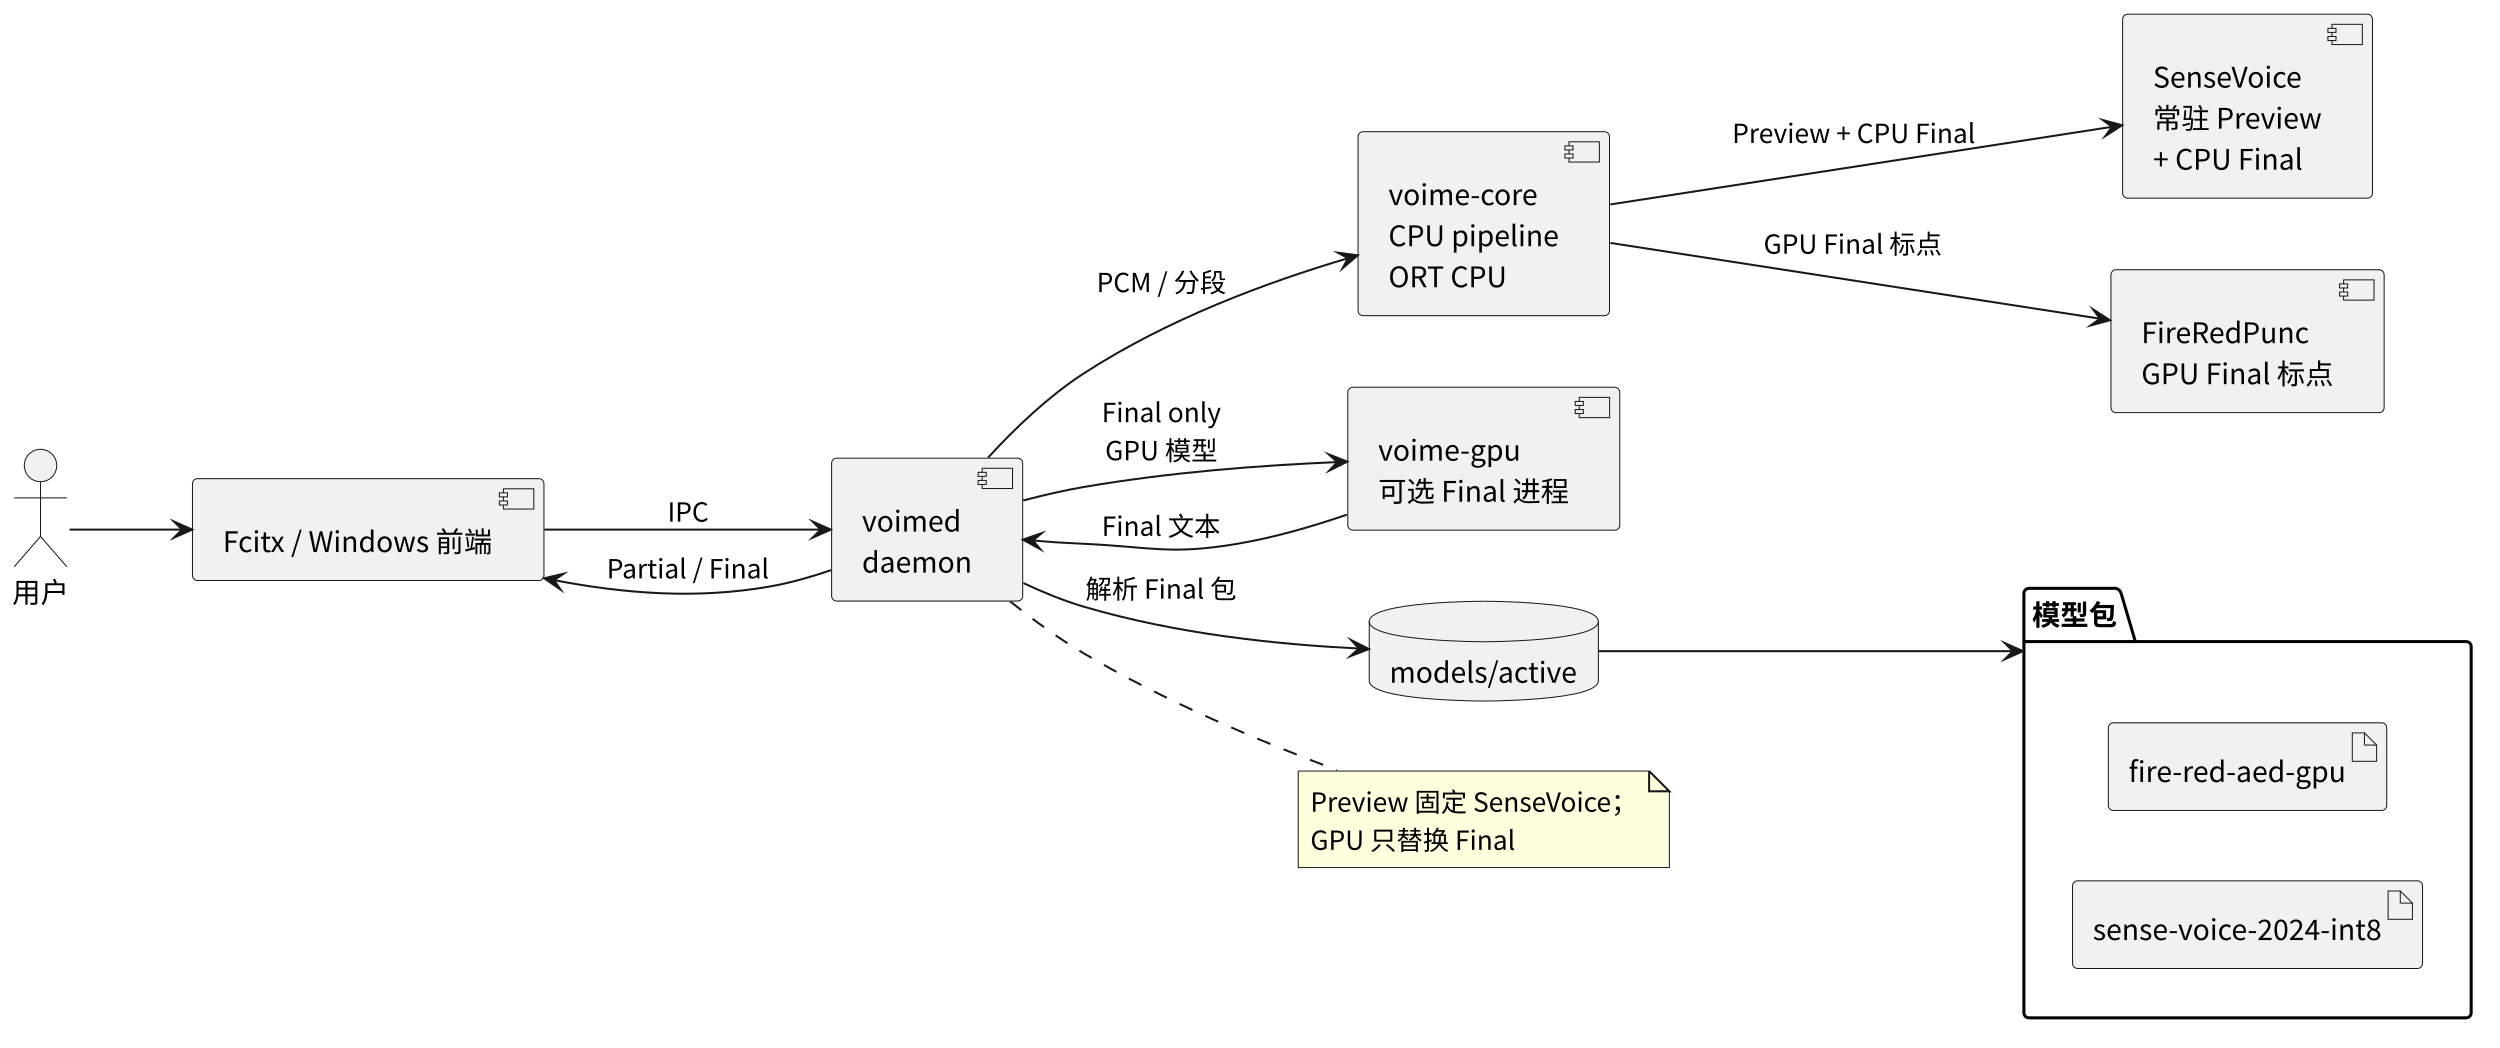
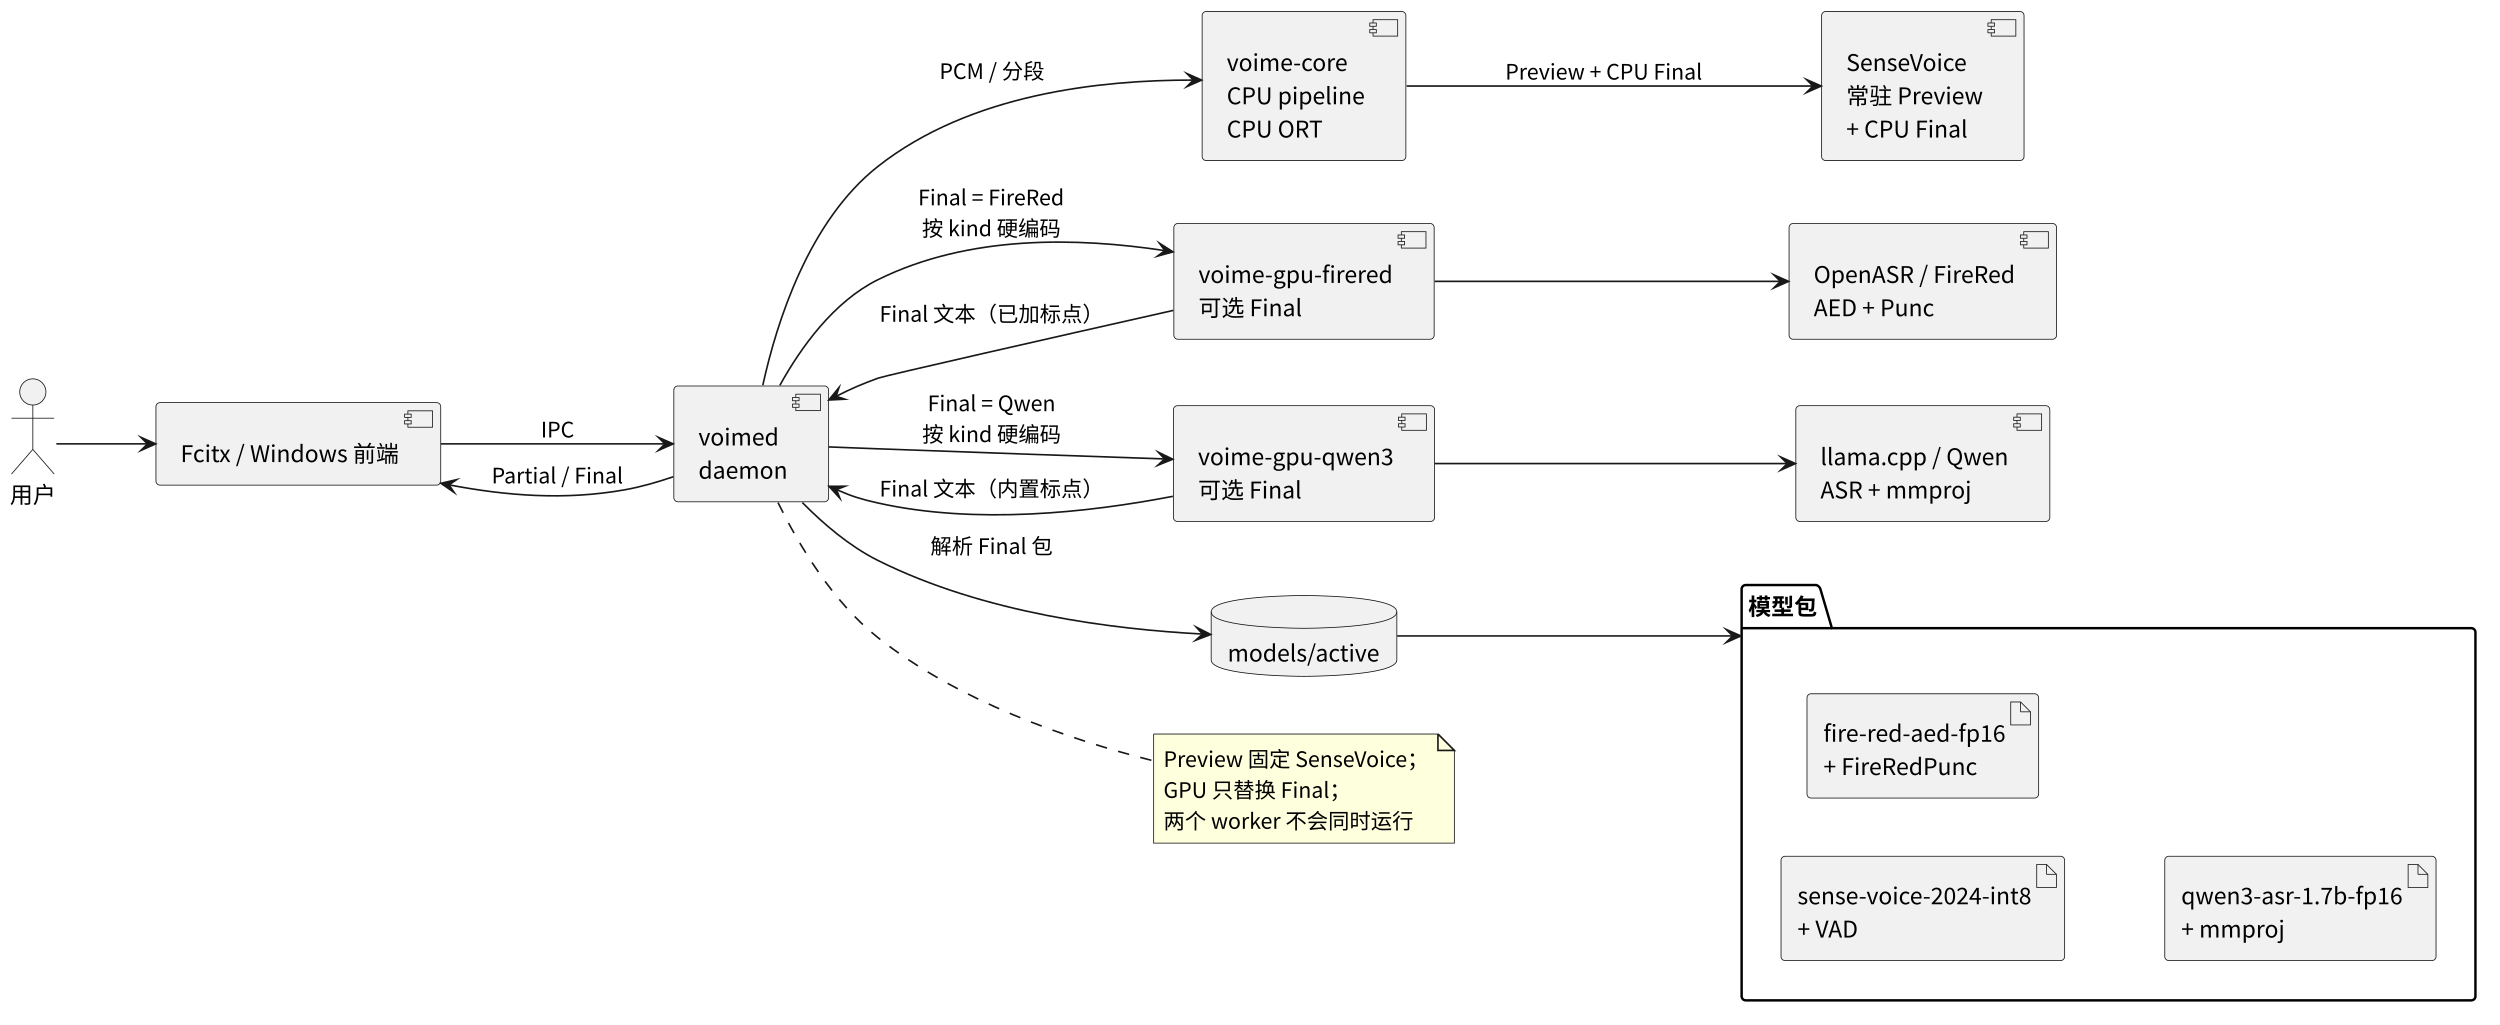
- <svg xmlns="http://www.w3.org/2000/svg" version="1.1" data-diagram-type="DESCRIPTION" style="width:1234px;height:517px;background:#FFFFFF;" width="1234px" height="517px" viewBox="0 0 1234 517" zoomAndPan="magnify" preserveAspectRatio="none" contentStyleType="text/css">
+ <svg xmlns="http://www.w3.org/2000/svg" version="1.1" data-diagram-type="DESCRIPTION" style="width:1523px;height:624px;background:#FFFFFF;" width="1523px" height="624px" viewBox="0 0 1523 624" zoomAndPan="magnify" preserveAspectRatio="none" contentStyleType="text/css">
  <defs />
  <g font-family="sans-serif" lengthAdjust="spacing">
-     <g class="cluster" data-qualified-name="Packages" id="ent0009" data-source-line="15">
-       <path d="M1001.5,290.41 L1044.5,290.41 A3.75,3.75 0 0 1 1047,292.91 L1054,316.682 L1217.27,316.682 A2.5,2.5 0 0 1 1219.77,319.182 L1219.77,499.91 A2.5,2.5 0 0 1 1217.27,502.41 L1001.5,502.41 A2.5,2.5 0 0 1 999,499.91 L999,292.91 A2.5,2.5 0 0 1 1001.5,290.41" style="stroke:#000;stroke-width:1.5;" fill="none" />
-       <line x1="999" y1="316.682" x2="1054" y2="316.682" style="stroke:#000;stroke-width:1.5;" />
-       <text x="1003" y="308.65" fill="#000" font-size="14" textLength="42" font-weight="700" font-family="'Noto Sans CJK SC'">模型包</text>
+     <g class="cluster" data-qualified-name="Packages" id="ent0011" data-source-line="17">
+       <path d="M1063.5,356.41 L1106.5,356.41 A3.75,3.75 0 0 1 1109,358.91 L1116,382.682 L1505.54,382.682 A2.5,2.5 0 0 1 1508.04,385.182 L1508.04,606.91 A2.5,2.5 0 0 1 1505.54,609.41 L1063.5,609.41 A2.5,2.5 0 0 1 1061,606.91 L1061,358.91 A2.5,2.5 0 0 1 1063.5,356.41" style="stroke:#000;stroke-width:1.5;" fill="none" />
+       <line x1="1061" y1="382.682" x2="1116" y2="382.682" style="stroke:#000;stroke-width:1.5;" />
+       <text x="1065" y="374.65" fill="#000" font-size="14" textLength="42" font-weight="700" font-family="'Noto Sans CJK SC'">模型包</text>
    </g>
-     <g class="entity" data-qualified-name="Packages.SvPackage" id="ent0010" data-source-line="16">
-       <rect x="1023" y="434.77" width="172.771" height="43.272" fill="#F1F1F1" style="stroke:#181818;stroke-width:0.5;" rx="2.5" ry="2.5" />
-       <polygon points="1178.771,439.77,1178.771,453.77,1190.771,453.77,1190.771,445.77,1184.771,439.77,1178.771,439.77" fill="#F1F1F1" style="stroke:#181818;stroke-width:0.5;stroke-linejoin:miter;stroke-miterlimit:10;" />
-       <line x1="1184.771" y1="439.77" x2="1184.771" y2="445.77" style="stroke:#181818;stroke-width:0.5;" />
-       <line x1="1190.771" y1="445.77" x2="1184.771" y2="445.77" style="stroke:#181818;stroke-width:0.5;" />
-       <text x="1033" y="464.01" fill="#000" font-size="14" textLength="142.771" font-family="'Noto Sans CJK SC'">sense-voice-2024-int8</text>
+     <g class="entity" data-qualified-name="Packages.SvPackage" id="ent0012" data-source-line="18">
+       <rect x="1085" y="521.64" width="172.771" height="63.544" fill="#F1F1F1" style="stroke:#181818;stroke-width:0.5;" rx="2.5" ry="2.5" />
+       <polygon points="1240.771,526.64,1240.771,540.64,1252.771,540.64,1252.771,532.64,1246.771,526.64,1240.771,526.64" fill="#F1F1F1" style="stroke:#181818;stroke-width:0.5;stroke-linejoin:miter;stroke-miterlimit:10;" />
+       <line x1="1246.771" y1="526.64" x2="1246.771" y2="532.64" style="stroke:#181818;stroke-width:0.5;" />
+       <line x1="1252.771" y1="532.64" x2="1246.771" y2="532.64" style="stroke:#181818;stroke-width:0.5;" />
+       <text x="1095" y="550.88" fill="#000" font-size="14" textLength="142.771" font-family="'Noto Sans CJK SC'">sense-voice-2024-int8</text>
+       <text x="1095" y="571.152" fill="#000" font-size="14" textLength="37.1" font-family="'Noto Sans CJK SC'">+ VAD</text>
    </g>
-     <g class="entity" data-qualified-name="Packages.AedPackage" id="ent0011" data-source-line="17">
-       <rect x="1040.67" y="356.77" width="137.422" height="43.272" fill="#F1F1F1" style="stroke:#181818;stroke-width:0.5;" rx="2.5" ry="2.5" />
-       <polygon points="1161.092,361.77,1161.092,375.77,1173.092,375.77,1173.092,367.77,1167.092,361.77,1161.092,361.77" fill="#F1F1F1" style="stroke:#181818;stroke-width:0.5;stroke-linejoin:miter;stroke-miterlimit:10;" />
-       <line x1="1167.092" y1="361.77" x2="1167.092" y2="367.77" style="stroke:#181818;stroke-width:0.5;" />
-       <line x1="1173.092" y1="367.77" x2="1167.092" y2="367.77" style="stroke:#181818;stroke-width:0.5;" />
-       <text x="1050.67" y="386.01" fill="#000" font-size="14" textLength="107.422" font-family="'Noto Sans CJK SC'">fire-red-aed-gpu</text>
+     <g class="entity" data-qualified-name="Packages.FireRedPackage" id="ent0013" data-source-line="19">
+       <rect x="1100.82" y="422.64" width="141.118" height="63.544" fill="#F1F1F1" style="stroke:#181818;stroke-width:0.5;" rx="2.5" ry="2.5" />
+       <polygon points="1224.938,427.64,1224.938,441.64,1236.938,441.64,1236.938,433.64,1230.938,427.64,1224.938,427.64" fill="#F1F1F1" style="stroke:#181818;stroke-width:0.5;stroke-linejoin:miter;stroke-miterlimit:10;" />
+       <line x1="1230.938" y1="427.64" x2="1230.938" y2="433.64" style="stroke:#181818;stroke-width:0.5;" />
+       <line x1="1236.938" y1="433.64" x2="1230.938" y2="433.64" style="stroke:#181818;stroke-width:0.5;" />
+       <text x="1110.82" y="451.88" fill="#000" font-size="14" textLength="111.118" font-family="'Noto Sans CJK SC'">fire-red-aed-fp16</text>
+       <text x="1110.82" y="472.152" fill="#000" font-size="14" textLength="94.038" font-family="'Noto Sans CJK SC'">+ FireRedPunc</text>
+     </g>
+     <g class="entity" data-qualified-name="Packages.QwenPackage" id="ent0014" data-source-line="20">
+       <rect x="1318.77" y="521.64" width="165.267" height="63.544" fill="#F1F1F1" style="stroke:#181818;stroke-width:0.5;" rx="2.5" ry="2.5" />
+       <polygon points="1467.037,526.64,1467.037,540.64,1479.037,540.64,1479.037,532.64,1473.037,526.64,1467.037,526.64" fill="#F1F1F1" style="stroke:#181818;stroke-width:0.5;stroke-linejoin:miter;stroke-miterlimit:10;" />
+       <line x1="1473.037" y1="526.64" x2="1473.037" y2="532.64" style="stroke:#181818;stroke-width:0.5;" />
+       <line x1="1479.037" y1="532.64" x2="1473.037" y2="532.64" style="stroke:#181818;stroke-width:0.5;" />
+       <text x="1328.77" y="550.88" fill="#000" font-size="14" textLength="135.267" font-family="'Noto Sans CJK SC'">qwen3-asr-1.7b-fp16</text>
+       <text x="1328.77" y="571.152" fill="#000" font-size="14" textLength="63.28" font-family="'Noto Sans CJK SC'">+ mmproj</text>
    </g>
    <g class="entity" data-qualified-name="User" id="ent0001" data-source-line="6">
-       <ellipse cx="20" cy="229.77" rx="8" ry="8" fill="#F1F1F1" style="stroke:#181818;stroke-width:0.5;" />
-       <path d="M20,237.77 L20,264.77 M7,245.77 L33,245.77 M20,264.77 L7,279.77 M20,264.77 L33,279.77" style="stroke:#181818;stroke-width:0.5;" fill="none" />
-       <text x="6" y="297.51" fill="#000" font-size="14" textLength="28" font-family="'Noto Sans CJK SC'">用户</text>
+       <ellipse cx="20" cy="238.77" rx="8" ry="8" fill="#F1F1F1" style="stroke:#181818;stroke-width:0.5;" />
+       <path d="M20,246.77 L20,273.77 M7,254.77 L33,254.77 M20,273.77 L7,288.77 M20,273.77 L33,288.77" style="stroke:#181818;stroke-width:0.5;" fill="none" />
+       <text x="6" y="306.51" fill="#000" font-size="14" textLength="28" font-family="'Noto Sans CJK SC'">用户</text>
    </g>
    <g class="entity" data-qualified-name="Frontend" id="ent0002" data-source-line="7">
-       <rect x="95" y="236.27" width="173.489" height="50.272" fill="#F1F1F1" style="stroke:#181818;stroke-width:0.5;" rx="2.5" ry="2.5" />
-       <rect x="248.489" y="241.27" width="15" height="10" fill="#F1F1F1" style="stroke:#181818;stroke-width:0.5;" />
-       <rect x="246.489" y="243.27" width="4" height="2" fill="#F1F1F1" style="stroke:#181818;stroke-width:0.5;" />
-       <rect x="246.489" y="247.27" width="4" height="2" fill="#F1F1F1" style="stroke:#181818;stroke-width:0.5;" />
-       <text x="110" y="272.51" fill="#000" font-size="14" textLength="133.489" font-family="'Noto Sans CJK SC'">Fcitx / Windows 前端</text>
+       <rect x="95" y="245.27" width="173.489" height="50.272" fill="#F1F1F1" style="stroke:#181818;stroke-width:0.5;" rx="2.5" ry="2.5" />
+       <rect x="248.489" y="250.27" width="15" height="10" fill="#F1F1F1" style="stroke:#181818;stroke-width:0.5;" />
+       <rect x="246.489" y="252.27" width="4" height="2" fill="#F1F1F1" style="stroke:#181818;stroke-width:0.5;" />
+       <rect x="246.489" y="256.27" width="4" height="2" fill="#F1F1F1" style="stroke:#181818;stroke-width:0.5;" />
+       <text x="110" y="281.51" fill="#000" font-size="14" textLength="133.489" font-family="'Noto Sans CJK SC'">Fcitx / Windows 前端</text>
    </g>
    <g class="entity" data-qualified-name="Daemon" id="ent0003" data-source-line="8">
-       <rect x="410.49" y="226.14" width="94.306" height="70.544" fill="#F1F1F1" style="stroke:#181818;stroke-width:0.5;" rx="2.5" ry="2.5" />
-       <rect x="484.796" y="231.14" width="15" height="10" fill="#F1F1F1" style="stroke:#181818;stroke-width:0.5;" />
-       <rect x="482.796" y="233.14" width="4" height="2" fill="#F1F1F1" style="stroke:#181818;stroke-width:0.5;" />
-       <rect x="482.796" y="237.14" width="4" height="2" fill="#F1F1F1" style="stroke:#181818;stroke-width:0.5;" />
-       <text x="425.49" y="262.38" fill="#000" font-size="14" textLength="49.028" font-family="'Noto Sans CJK SC'">voimed</text>
-       <text x="425.49" y="282.652" fill="#000" font-size="14" textLength="54.306" font-family="'Noto Sans CJK SC'">daemon</text>
+       <rect x="410.49" y="235.14" width="94.306" height="70.544" fill="#F1F1F1" style="stroke:#181818;stroke-width:0.5;" rx="2.5" ry="2.5" />
+       <rect x="484.796" y="240.14" width="15" height="10" fill="#F1F1F1" style="stroke:#181818;stroke-width:0.5;" />
+       <rect x="482.796" y="242.14" width="4" height="2" fill="#F1F1F1" style="stroke:#181818;stroke-width:0.5;" />
+       <rect x="482.796" y="246.14" width="4" height="2" fill="#F1F1F1" style="stroke:#181818;stroke-width:0.5;" />
+       <text x="425.49" y="271.38" fill="#000" font-size="14" textLength="49.028" font-family="'Noto Sans CJK SC'">voimed</text>
+       <text x="425.49" y="291.652" fill="#000" font-size="14" textLength="54.306" font-family="'Noto Sans CJK SC'">daemon</text>
    </g>
    <g class="entity" data-qualified-name="Core" id="ent0004" data-source-line="9">
-       <rect x="670.34" y="65" width="124.112" height="90.816" fill="#F1F1F1" style="stroke:#181818;stroke-width:0.5;" rx="2.5" ry="2.5" />
-       <rect x="774.452" y="70" width="15" height="10" fill="#F1F1F1" style="stroke:#181818;stroke-width:0.5;" />
-       <rect x="772.452" y="72" width="4" height="2" fill="#F1F1F1" style="stroke:#181818;stroke-width:0.5;" />
-       <rect x="772.452" y="76" width="4" height="2" fill="#F1F1F1" style="stroke:#181818;stroke-width:0.5;" />
-       <text x="685.34" y="101.24" fill="#000" font-size="14" textLength="74.018" font-family="'Noto Sans CJK SC'">voime-core</text>
-       <text x="685.34" y="121.512" fill="#000" font-size="14" textLength="84.112" font-family="'Noto Sans CJK SC'">CPU pipeline</text>
-       <text x="685.34" y="141.784" fill="#000" font-size="14" textLength="58.688" font-family="'Noto Sans CJK SC'">ORT CPU</text>
+       <rect x="732.34" y="7" width="124.112" height="90.816" fill="#F1F1F1" style="stroke:#181818;stroke-width:0.5;" rx="2.5" ry="2.5" />
+       <rect x="836.452" y="12" width="15" height="10" fill="#F1F1F1" style="stroke:#181818;stroke-width:0.5;" />
+       <rect x="834.452" y="14" width="4" height="2" fill="#F1F1F1" style="stroke:#181818;stroke-width:0.5;" />
+       <rect x="834.452" y="18" width="4" height="2" fill="#F1F1F1" style="stroke:#181818;stroke-width:0.5;" />
+       <text x="747.34" y="43.24" fill="#000" font-size="14" textLength="74.018" font-family="'Noto Sans CJK SC'">voime-core</text>
+       <text x="747.34" y="63.512" fill="#000" font-size="14" textLength="84.112" font-family="'Noto Sans CJK SC'">CPU pipeline</text>
+       <text x="747.34" y="83.784" fill="#000" font-size="14" textLength="58.688" font-family="'Noto Sans CJK SC'">CPU ORT</text>
    </g>
    <g class="entity" data-qualified-name="SenseVoice" id="ent0005" data-source-line="10">
-       <rect x="1047.73" y="7" width="123.314" height="90.816" fill="#F1F1F1" style="stroke:#181818;stroke-width:0.5;" rx="2.5" ry="2.5" />
-       <rect x="1151.044" y="12" width="15" height="10" fill="#F1F1F1" style="stroke:#181818;stroke-width:0.5;" />
-       <rect x="1149.044" y="14" width="4" height="2" fill="#F1F1F1" style="stroke:#181818;stroke-width:0.5;" />
-       <rect x="1149.044" y="18" width="4" height="2" fill="#F1F1F1" style="stroke:#181818;stroke-width:0.5;" />
-       <text x="1062.73" y="43.24" fill="#000" font-size="14" textLength="74.228" font-family="'Noto Sans CJK SC'">SenseVoice</text>
-       <text x="1062.73" y="63.512" fill="#000" font-size="14" textLength="83.314" font-family="'Noto Sans CJK SC'">常驻 Preview</text>
-       <text x="1062.73" y="83.784" fill="#000" font-size="14" textLength="73.906" font-family="'Noto Sans CJK SC'">+ CPU Final</text>
+       <rect x="1109.73" y="7" width="123.314" height="90.816" fill="#F1F1F1" style="stroke:#181818;stroke-width:0.5;" rx="2.5" ry="2.5" />
+       <rect x="1213.044" y="12" width="15" height="10" fill="#F1F1F1" style="stroke:#181818;stroke-width:0.5;" />
+       <rect x="1211.044" y="14" width="4" height="2" fill="#F1F1F1" style="stroke:#181818;stroke-width:0.5;" />
+       <rect x="1211.044" y="18" width="4" height="2" fill="#F1F1F1" style="stroke:#181818;stroke-width:0.5;" />
+       <text x="1124.73" y="43.24" fill="#000" font-size="14" textLength="74.228" font-family="'Noto Sans CJK SC'">SenseVoice</text>
+       <text x="1124.73" y="63.512" fill="#000" font-size="14" textLength="83.314" font-family="'Noto Sans CJK SC'">常驻 Preview</text>
+       <text x="1124.73" y="83.784" fill="#000" font-size="14" textLength="73.906" font-family="'Noto Sans CJK SC'">+ CPU Final</text>
    </g>
-     <g class="entity" data-qualified-name="GpuWorker" id="ent0006" data-source-line="11">
-       <rect x="665.27" y="191.14" width="134.248" height="70.544" fill="#F1F1F1" style="stroke:#181818;stroke-width:0.5;" rx="2.5" ry="2.5" />
-       <rect x="779.518" y="196.14" width="15" height="10" fill="#F1F1F1" style="stroke:#181818;stroke-width:0.5;" />
-       <rect x="777.518" y="198.14" width="4" height="2" fill="#F1F1F1" style="stroke:#181818;stroke-width:0.5;" />
-       <rect x="777.518" y="202.14" width="4" height="2" fill="#F1F1F1" style="stroke:#181818;stroke-width:0.5;" />
-       <text x="680.27" y="227.38" fill="#000" font-size="14" textLength="70.28" font-family="'Noto Sans CJK SC'">voime-gpu</text>
-       <text x="680.27" y="247.652" fill="#000" font-size="14" textLength="94.248" font-family="'Noto Sans CJK SC'">可选 Final 进程</text>
+     <g class="entity" data-qualified-name="FireRedWorker" id="ent0006" data-source-line="11">
+       <rect x="715.1" y="136.14" width="158.594" height="70.544" fill="#F1F1F1" style="stroke:#181818;stroke-width:0.5;" rx="2.5" ry="2.5" />
+       <rect x="853.694" y="141.14" width="15" height="10" fill="#F1F1F1" style="stroke:#181818;stroke-width:0.5;" />
+       <rect x="851.694" y="143.14" width="4" height="2" fill="#F1F1F1" style="stroke:#181818;stroke-width:0.5;" />
+       <rect x="851.694" y="147.14" width="4" height="2" fill="#F1F1F1" style="stroke:#181818;stroke-width:0.5;" />
+       <text x="730.1" y="172.38" fill="#000" font-size="14" textLength="118.594" font-family="'Noto Sans CJK SC'">voime-gpu-firered</text>
+       <text x="730.1" y="192.652" fill="#000" font-size="14" textLength="63.112" font-family="'Noto Sans CJK SC'">可选 Final</text>
    </g>
-     <g class="entity" data-qualified-name="Punc" id="ent0007" data-source-line="12">
-       <rect x="1041.96" y="133.14" width="134.85" height="70.544" fill="#F1F1F1" style="stroke:#181818;stroke-width:0.5;" rx="2.5" ry="2.5" />
-       <rect x="1156.81" y="138.14" width="15" height="10" fill="#F1F1F1" style="stroke:#181818;stroke-width:0.5;" />
-       <rect x="1154.81" y="140.14" width="4" height="2" fill="#F1F1F1" style="stroke:#181818;stroke-width:0.5;" />
-       <rect x="1154.81" y="144.14" width="4" height="2" fill="#F1F1F1" style="stroke:#181818;stroke-width:0.5;" />
-       <text x="1056.96" y="169.38" fill="#000" font-size="14" textLength="83.132" font-family="'Noto Sans CJK SC'">FireRedPunc</text>
-       <text x="1056.96" y="189.652" fill="#000" font-size="14" textLength="94.85" font-family="'Noto Sans CJK SC'">GPU Final 标点</text>
+     <g class="entity" data-qualified-name="FireRedModel" id="ent0007" data-source-line="12">
+       <rect x="1089.9" y="136.14" width="162.961" height="70.544" fill="#F1F1F1" style="stroke:#181818;stroke-width:0.5;" rx="2.5" ry="2.5" />
+       <rect x="1232.861" y="141.14" width="15" height="10" fill="#F1F1F1" style="stroke:#181818;stroke-width:0.5;" />
+       <rect x="1230.861" y="143.14" width="4" height="2" fill="#F1F1F1" style="stroke:#181818;stroke-width:0.5;" />
+       <rect x="1230.861" y="147.14" width="4" height="2" fill="#F1F1F1" style="stroke:#181818;stroke-width:0.5;" />
+       <text x="1104.9" y="172.38" fill="#000" font-size="14" textLength="122.961" font-family="'Noto Sans CJK SC'">OpenASR / FireRed</text>
+       <text x="1104.9" y="192.652" fill="#000" font-size="14" textLength="73.472" font-family="'Noto Sans CJK SC'">AED + Punc</text>
    </g>
-     <g class="entity" data-qualified-name="Active" id="ent0008" data-source-line="14">
-       <path d="M675.85,306.77 C675.85,296.77 732.4,296.77 732.4,296.77 C732.4,296.77 788.95,296.77 788.95,306.77 L788.95,336.042 C788.95,346.042 732.4,346.042 732.4,346.042 C732.4,346.042 675.85,346.042 675.85,336.042 L675.85,306.77" style="stroke:#181818;stroke-width:0.5;" fill="#F1F1F1" />
-       <path d="M675.85,306.77 C675.85,316.77 732.4,316.77 732.4,316.77 C732.4,316.77 788.95,316.77 788.95,306.77" style="stroke:#181818;stroke-width:0.5;" fill="none" />
-       <text x="685.85" y="337.01" fill="#000" font-size="14" textLength="93.1" font-family="'Noto Sans CJK SC'">models/active</text>
+     <g class="entity" data-qualified-name="QwenWorker" id="ent0008" data-source-line="13">
+       <rect x="714.84" y="247.14" width="159.112" height="70.544" fill="#F1F1F1" style="stroke:#181818;stroke-width:0.5;" rx="2.5" ry="2.5" />
+       <rect x="853.952" y="252.14" width="15" height="10" fill="#F1F1F1" style="stroke:#181818;stroke-width:0.5;" />
+       <rect x="851.952" y="254.14" width="4" height="2" fill="#F1F1F1" style="stroke:#181818;stroke-width:0.5;" />
+       <rect x="851.952" y="258.14" width="4" height="2" fill="#F1F1F1" style="stroke:#181818;stroke-width:0.5;" />
+       <text x="729.84" y="283.38" fill="#000" font-size="14" textLength="119.112" font-family="'Noto Sans CJK SC'">voime-gpu-qwen3</text>
+       <text x="729.84" y="303.652" fill="#000" font-size="14" textLength="63.112" font-family="'Noto Sans CJK SC'">可选 Final</text>
    </g>
-     <g class="entity" data-qualified-name="GMN22" id="ent0023" data-source-line="32">
-       <path d="M640.8,380.59 L640.8,428.238 L824.001,428.238 L824.001,390.59 L814.001,380.59 L640.8,380.59" style="stroke:#181818;stroke-width:0.5;" fill="#FEFFDD" />
-       <path d="M814.001,380.59 L814.001,390.59 L824.001,390.59 L814.001,380.59" style="stroke:#181818;stroke-width:1;" fill="#FEFFDD" />
-       <text x="646.8" y="400.67" fill="#000" font-size="13" textLength="162.201" font-family="'Noto Sans CJK SC'">Preview 固定 SenseVoice；</text>
-       <text x="646.8" y="419.494" fill="#000" font-size="13" textLength="101.075" font-family="'Noto Sans CJK SC'">GPU 只替换 Final</text>
+     <g class="entity" data-qualified-name="QwenModel" id="ent0009" data-source-line="14">
+       <rect x="1094.01" y="247.14" width="154.744" height="70.544" fill="#F1F1F1" style="stroke:#181818;stroke-width:0.5;" rx="2.5" ry="2.5" />
+       <rect x="1228.754" y="252.14" width="15" height="10" fill="#F1F1F1" style="stroke:#181818;stroke-width:0.5;" />
+       <rect x="1226.754" y="254.14" width="4" height="2" fill="#F1F1F1" style="stroke:#181818;stroke-width:0.5;" />
+       <rect x="1226.754" y="258.14" width="4" height="2" fill="#F1F1F1" style="stroke:#181818;stroke-width:0.5;" />
+       <text x="1109.01" y="283.38" fill="#000" font-size="14" textLength="114.744" font-family="'Noto Sans CJK SC'">llama.cpp / Qwen</text>
+       <text x="1109.01" y="303.652" fill="#000" font-size="14" textLength="92.162" font-family="'Noto Sans CJK SC'">ASR + mmproj</text>
    </g>
-     <g class="link" data-entity-1="ent0001" data-entity-2="ent0002" id="lnk12" data-source-line="20" data-link-type="dependency">
-       <path d="M34.34,261.41 C48.22,261.41 66.18,261.41 89.85,261.41" style="stroke:#181818;stroke-width:1;" fill="none" id="User-to-Frontend" />
-       <polygon points="94.85,261.41,85.85,257.41,89.85,261.41,85.85,265.41,94.85,261.41" fill="#181818" style="stroke:#181818;stroke-width:1;stroke-linejoin:miter;stroke-miterlimit:10;" />
+     <g class="entity" data-qualified-name="Active" id="ent0010" data-source-line="16">
+       <path d="M737.85,372.77 C737.85,362.77 794.4,362.77 794.4,362.77 C794.4,362.77 850.95,362.77 850.95,372.77 L850.95,402.042 C850.95,412.042 794.4,412.042 794.4,412.042 C794.4,412.042 737.85,412.042 737.85,402.042 L737.85,372.77" style="stroke:#181818;stroke-width:0.5;" fill="#F1F1F1" />
+       <path d="M737.85,372.77 C737.85,382.77 794.4,382.77 794.4,382.77 C794.4,382.77 850.95,382.77 850.95,372.77" style="stroke:#181818;stroke-width:0.5;" fill="none" />
+       <text x="747.85" y="403.01" fill="#000" font-size="14" textLength="93.1" font-family="'Noto Sans CJK SC'">models/active</text>
    </g>
-     <g class="link" data-entity-1="ent0002" data-entity-2="ent0003" id="lnk13" data-source-line="21" data-link-type="dependency">
-       <path d="M268.66,261.41 C315.41,261.41 366.42,261.41 405.07,261.41" style="stroke:#181818;stroke-width:1;" fill="none" id="Frontend-to-Daemon" />
-       <polygon points="410.07,261.41,401.07,257.41,405.07,261.41,401.07,265.41,410.07,261.41" fill="#181818" style="stroke:#181818;stroke-width:1;stroke-linejoin:miter;stroke-miterlimit:10;" />
-       <text x="329.49" y="257.49" fill="#000" font-size="13" textLength="20.332" font-family="'Noto Sans CJK SC'">IPC</text>
+     <g class="entity" data-qualified-name="GMN28" id="ent0029" data-source-line="38">
+       <path d="M702.8,447.17 L702.8,513.642 L886.001,513.642 L886.001,457.17 L876.001,447.17 L702.8,447.17" style="stroke:#181818;stroke-width:0.5;" fill="#FEFFDD" />
+       <path d="M876.001,447.17 L876.001,457.17 L886.001,457.17 L876.001,447.17" style="stroke:#181818;stroke-width:1;" fill="#FEFFDD" />
+       <text x="708.8" y="467.25" fill="#000" font-size="13" textLength="162.201" font-family="'Noto Sans CJK SC'">Preview 固定 SenseVoice；</text>
+       <text x="708.8" y="486.074" fill="#000" font-size="13" textLength="114.075" font-family="'Noto Sans CJK SC'">GPU 只替换 Final；</text>
+       <text x="708.8" y="504.898" fill="#000" font-size="13" textLength="152.594" font-family="'Noto Sans CJK SC'">两个 worker 不会同时运行</text>
    </g>
-     <g class="link" data-entity-1="ent0003" data-entity-2="ent0002" id="lnk21" data-source-line="29" data-link-type="dependency">
-       <path d="M410.24,281.4 C400.58,284.72 390.34,287.66 380.49,289.41 C343.96,295.91 308.341,293.029 273.521,286.369" style="stroke:#181818;stroke-width:1;" fill="none" id="Daemon-to-Frontend" />
-       <polygon points="268.61,285.43,276.698,291.05,273.521,286.369,278.201,283.192,268.61,285.43" fill="#181818" style="stroke:#181818;stroke-width:1;stroke-linejoin:miter;stroke-miterlimit:10;" />
-       <text x="299.49" y="285.49" fill="#000" font-size="13" textLength="80.691" font-family="'Noto Sans CJK SC'">Partial / Final</text>
+     <g class="link" data-entity-1="ent0001" data-entity-2="ent0002" id="lnk15" data-source-line="23" data-link-type="dependency">
+       <path d="M34.34,270.41 C48.22,270.41 66.18,270.41 89.85,270.41" style="stroke:#181818;stroke-width:1;" fill="none" id="User-to-Frontend" />
+       <polygon points="94.85,270.41,85.85,266.41,89.85,270.41,85.85,274.41,94.85,270.41" fill="#181818" style="stroke:#181818;stroke-width:1;stroke-linejoin:miter;stroke-miterlimit:10;" />
    </g>
-     <g class="link" data-entity-1="ent0003" data-entity-2="ent0008" id="lnk14" data-source-line="22" data-link-type="dependency">
-       <path d="M505.12,287.8 C514.69,292.31 524.88,296.48 534.8,299.41 C581.07,313.08 630.776,318.121 670.716,320.111" style="stroke:#181818;stroke-width:1;" fill="none" id="Daemon-to-Active" />
-       <polygon points="675.71,320.36,666.92,315.917,670.716,320.111,666.522,323.907,675.71,320.36" fill="#181818" style="stroke:#181818;stroke-width:1;stroke-linejoin:miter;stroke-miterlimit:10;" />
-       <text x="535.8" y="295.49" fill="#000" font-size="13" textLength="74.516" font-family="'Noto Sans CJK SC'">解析 Final 包</text>
+     <g class="link" data-entity-1="ent0002" data-entity-2="ent0003" id="lnk16" data-source-line="24" data-link-type="dependency">
+       <path d="M268.66,270.41 C315.41,270.41 366.42,270.41 405.07,270.41" style="stroke:#181818;stroke-width:1;" fill="none" id="Frontend-to-Daemon" />
+       <polygon points="410.07,270.41,401.07,266.41,405.07,270.41,401.07,274.41,410.07,270.41" fill="#181818" style="stroke:#181818;stroke-width:1;stroke-linejoin:miter;stroke-miterlimit:10;" />
+       <text x="329.49" y="266.49" fill="#000" font-size="13" textLength="20.332" font-family="'Noto Sans CJK SC'">IPC</text>
    </g>
-     <g class="link" data-entity-1="ent0008" data-entity-2="ent0009" id="lnk15" data-source-line="23" data-link-type="dependency">
-       <path d="M789.13,321.41 C840.545,321.41 918.688,321.41 984.793,321.41 C988.924,321.41 993.009,321.41 997.037,321.41 C997.54,321.41 993.043,321.41 993.545,321.41" style="stroke:#181818;stroke-width:1;" fill="none" id="Active-to-Packages" />
-       <polygon points="998.545,321.41,989.545,317.41,993.545,321.41,989.545,325.41,998.545,321.41" fill="#181818" style="stroke:#181818;stroke-width:1;stroke-linejoin:miter;stroke-miterlimit:10;" />
+     <g class="link" data-entity-1="ent0003" data-entity-2="ent0002" id="lnk27" data-source-line="35" data-link-type="dependency">
+       <path d="M410.24,290.4 C400.58,293.72 390.34,296.66 380.49,298.41 C343.96,304.91 308.341,302.029 273.521,295.369" style="stroke:#181818;stroke-width:1;" fill="none" id="Daemon-to-Frontend" />
+       <polygon points="268.61,294.43,276.698,300.05,273.521,295.369,278.201,292.192,268.61,294.43" fill="#181818" style="stroke:#181818;stroke-width:1;stroke-linejoin:miter;stroke-miterlimit:10;" />
+       <text x="299.49" y="294.49" fill="#000" font-size="13" textLength="80.691" font-family="'Noto Sans CJK SC'">Partial / Final</text>
    </g>
-     <g class="link" data-entity-1="ent0003" data-entity-2="ent0004" id="lnk16" data-source-line="24" data-link-type="dependency">
-       <path d="M487.77,225.83 C500.94,211.46 517.44,195.67 534.8,184.41 C576.56,157.32 624.888,139.507 665.378,127.447" style="stroke:#181818;stroke-width:1;" fill="none" id="Daemon-to-Core" />
-       <polygon points="670.17,126.02,660.403,124.756,665.378,127.447,662.686,132.423,670.17,126.02" fill="#181818" style="stroke:#181818;stroke-width:1;stroke-linejoin:miter;stroke-miterlimit:10;" />
-       <text x="541.3" y="144.21" fill="#000" font-size="13" textLength="63.999" font-family="'Noto Sans CJK SC'">PCM / 分段</text>
+     <g class="link" data-entity-1="ent0003" data-entity-2="ent0010" id="lnk17" data-source-line="25" data-link-type="dependency">
+       <path d="M488.78,306.15 C501.65,319.2 517.65,332.85 534.8,341.41 C599.46,373.71 678.187,383.375 732.577,386.265" style="stroke:#181818;stroke-width:1;" fill="none" id="Daemon-to-Active" />
+       <polygon points="737.57,386.53,728.795,382.058,732.577,386.265,728.37,390.047,737.57,386.53" fill="#181818" style="stroke:#181818;stroke-width:1;stroke-linejoin:miter;stroke-miterlimit:10;" />
+       <text x="566.8" y="337.49" fill="#000" font-size="13" textLength="74.516" font-family="'Noto Sans CJK SC'">解析 Final 包</text>
    </g>
-     <g class="link" data-entity-1="ent0004" data-entity-2="ent0005" id="lnk17" data-source-line="25" data-link-type="dependency">
-       <path d="M794.9,100.9 C864.71,90.1 972.959,73.354 1042.529,62.594" style="stroke:#181818;stroke-width:1;" fill="none" id="Core-to-SenseVoice" />
-       <polygon points="1047.47,61.83,1037.964,59.253,1042.529,62.594,1039.187,67.159,1047.47,61.83" fill="#181818" style="stroke:#181818;stroke-width:1;stroke-linejoin:miter;stroke-miterlimit:10;" />
-       <text x="855" y="70.59" fill="#000" font-size="13" textLength="119.99" font-family="'Noto Sans CJK SC'">Preview + CPU Final</text>
+     <g class="link" data-entity-1="ent0010" data-entity-2="ent0011" id="lnk18" data-source-line="26" data-link-type="dependency">
+       <path d="M851.13,387.41 C902.545,387.41 980.688,387.41 1046.793,387.41 C1050.924,387.41 1055.009,387.41 1059.037,387.41 C1059.54,387.41 1055.043,387.41 1055.545,387.41" style="stroke:#181818;stroke-width:1;" fill="none" id="Active-to-Packages" />
+       <polygon points="1060.545,387.41,1051.545,383.41,1055.545,387.41,1051.545,391.41,1060.545,387.41" fill="#181818" style="stroke:#181818;stroke-width:1;stroke-linejoin:miter;stroke-miterlimit:10;" />
    </g>
-     <g class="link" data-entity-1="ent0004" data-entity-2="ent0007" id="lnk18" data-source-line="26" data-link-type="dependency">
-       <path d="M794.9,119.92 C862.74,130.42 966.589,146.476 1036.529,157.296" style="stroke:#181818;stroke-width:1;" fill="none" id="Core-to-Punc" />
-       <polygon points="1041.47,158.06,1033.187,152.731,1036.529,157.296,1031.964,160.637,1041.47,158.06" fill="#181818" style="stroke:#181818;stroke-width:1;stroke-linejoin:miter;stroke-miterlimit:10;" />
-       <text x="870.5" y="125.25" fill="#000" font-size="13" textLength="88.075" font-family="'Noto Sans CJK SC'">GPU Final 标点</text>
+     <g class="link" data-entity-1="ent0003" data-entity-2="ent0004" id="lnk19" data-source-line="27" data-link-type="dependency">
+       <path d="M464.7,234.69 C473.27,195.72 492.83,134.47 534.8,101.41 C590.97,57.15 670.1,48.68 727.02,48.79" style="stroke:#181818;stroke-width:1;" fill="none" id="Daemon-to-Core" />
+       <polygon points="732.02,48.8,723.028,44.783,727.02,48.79,723.012,52.783,732.02,48.8" fill="#181818" style="stroke:#181818;stroke-width:1;stroke-linejoin:miter;stroke-miterlimit:10;" />
+       <text x="572.3" y="48.13" fill="#000" font-size="13" textLength="63.999" font-family="'Noto Sans CJK SC'">PCM / 分段</text>
    </g>
-     <g class="link" data-entity-1="ent0003" data-entity-2="ent0006" id="lnk19" data-source-line="27" data-link-type="dependency">
-       <path d="M505.03,247.05 C514.78,244.47 525.06,242.08 534.8,240.41 C577.79,233.03 621.735,229.735 660.025,228.085" style="stroke:#181818;stroke-width:1;" fill="none" id="Daemon-to-GpuWorker" />
-       <polygon points="665.02,227.87,655.856,224.261,660.025,228.085,656.201,232.254,665.02,227.87" fill="#181818" style="stroke:#181818;stroke-width:1;stroke-linejoin:miter;stroke-miterlimit:10;" />
-       <text x="543.8" y="208.36" fill="#000" font-size="13" textLength="58.877" font-family="'Noto Sans CJK SC'">Final only</text>
-       <text x="545.503" y="227.184" fill="#000" font-size="13" textLength="55.471" font-family="'Noto Sans CJK SC'">GPU 模型</text>
+     <g class="link" data-entity-1="ent0004" data-entity-2="ent0005" id="lnk20" data-source-line="28" data-link-type="dependency">
+       <path d="M856.9,52.41 C926.71,52.41 1034.9,52.41 1104.47,52.41" style="stroke:#181818;stroke-width:1;" fill="none" id="Core-to-SenseVoice" />
+       <polygon points="1109.47,52.41,1100.47,48.41,1104.47,52.41,1100.47,56.41,1109.47,52.41" fill="#181818" style="stroke:#181818;stroke-width:1;stroke-linejoin:miter;stroke-miterlimit:10;" />
+       <text x="917" y="48.49" fill="#000" font-size="13" textLength="119.99" font-family="'Noto Sans CJK SC'">Preview + CPU Final</text>
    </g>
-     <g class="link" data-entity-1="ent0006" data-entity-2="ent0003" id="lnk20" data-source-line="28" data-link-type="dependency">
-       <path d="M664.83,254.04 C647.54,259.98 628.72,265.38 610.8,268.41 C577.49,274.04 568.54,269.96 534.8,268.41 C525.11,267.97 519.741,267.645 509.891,266.785" style="stroke:#181818;stroke-width:1;" fill="none" id="GpuWorker-to-Daemon" />
-       <polygon points="504.91,266.35,513.528,271.118,509.891,266.785,514.224,263.148,504.91,266.35" fill="#181818" style="stroke:#181818;stroke-width:1;stroke-linejoin:miter;stroke-miterlimit:10;" />
-       <text x="543.8" y="264.49" fill="#000" font-size="13" textLength="58.604" font-family="'Noto Sans CJK SC'">Final 文本</text>
+     <g class="link" data-entity-1="ent0003" data-entity-2="ent0006" id="lnk21" data-source-line="29" data-link-type="dependency">
+       <path d="M475.07,234.78 C487.79,211.79 507.81,183.78 534.8,170.41 C590.31,142.91 656.176,144.591 709.656,152.691" style="stroke:#181818;stroke-width:1;" fill="none" id="Daemon-to-FireRedWorker" />
+       <polygon points="714.6,153.44,706.3,148.137,709.656,152.691,705.102,156.047,714.6,153.44" fill="#181818" style="stroke:#181818;stroke-width:1;stroke-linejoin:miter;stroke-miterlimit:10;" />
+       <text x="559.3" y="125.08" fill="#000" font-size="13" textLength="89.245" font-family="'Noto Sans CJK SC'">Final = FireRed</text>
+       <text x="561.64" y="143.904" fill="#000" font-size="13" textLength="84.565" font-family="'Noto Sans CJK SC'">按 kind 硬编码</text>
    </g>
-     <g class="link" data-entity-1="ent0003" data-entity-2="ent0023" id="lnk24" data-source-line="32" data-link-type="association">
-       <path d="M498.61,296.87 C509.85,305.87 522.41,315.07 534.8,322.41 C574.24,345.8 621.6,365.77 659.95,380.14" style="stroke:#181818;stroke-width:1;stroke-dasharray:7,7;" fill="none" id="Daemon-GMN22" />
+     <g class="link" data-entity-1="ent0006" data-entity-2="ent0003" id="lnk25" data-source-line="33" data-link-type="dependency">
+       <path d="M714.79,189.09 C640.3,205.88 539.14,228.8 534.8,230.41 C524.85,234.09 519.022,236.544 509.352,241.434" style="stroke:#181818;stroke-width:1;" fill="none" id="FireRedWorker-to-Daemon" />
+       <polygon points="504.89,243.69,514.727,243.198,509.352,241.434,511.116,236.059,504.89,243.69" fill="#181818" style="stroke:#181818;stroke-width:1;stroke-linejoin:miter;stroke-miterlimit:10;" />
+       <text x="535.8" y="196.03" fill="#000" font-size="13" textLength="136.604" font-family="'Noto Sans CJK SC'">Final 文本（已加标点）</text>
+     </g>
+     <g class="link" data-entity-1="ent0003" data-entity-2="ent0008" id="lnk22" data-source-line="30" data-link-type="dependency">
+       <path d="M504.95,272.27 C514.8,272.65 525.14,273.05 534.8,273.41 C595.06,275.65 658.243,277.839 709.453,279.589" style="stroke:#181818;stroke-width:1;" fill="none" id="Daemon-to-QwenWorker" />
+       <polygon points="714.45,279.76,705.592,275.455,709.453,279.589,705.319,283.45,714.45,279.76" fill="#181818" style="stroke:#181818;stroke-width:1;stroke-linejoin:miter;stroke-miterlimit:10;" />
+       <text x="565.115" y="250.49" fill="#000" font-size="13" textLength="77.935" font-family="'Noto Sans CJK SC'">Final = Qwen</text>
+       <text x="561.8" y="269.314" fill="#000" font-size="13" textLength="84.565" font-family="'Noto Sans CJK SC'">按 kind 硬编码</text>
+     </g>
+     <g class="link" data-entity-1="ent0008" data-entity-2="ent0003" id="lnk26" data-source-line="34" data-link-type="dependency">
+       <path d="M714.5,302.36 C662.85,312.34 594.19,319.74 534.8,306.41 C524.81,304.17 519.169,302.468 509.589,298.268" style="stroke:#181818;stroke-width:1;" fill="none" id="QwenWorker-to-Daemon" />
+       <polygon points="505.01,296.26,511.647,303.537,509.589,298.268,514.859,296.21,505.01,296.26" fill="#181818" style="stroke:#181818;stroke-width:1;stroke-linejoin:miter;stroke-miterlimit:10;" />
+       <text x="535.8" y="302.49" fill="#000" font-size="13" textLength="136.604" font-family="'Noto Sans CJK SC'">Final 文本（内置标点）</text>
+     </g>
+     <g class="link" data-entity-1="ent0006" data-entity-2="ent0007" id="lnk23" data-source-line="31" data-link-type="dependency">
+       <path d="M874.01,171.41 C937.25,171.41 1020.8,171.41 1084.61,171.41" style="stroke:#181818;stroke-width:1;" fill="none" id="FireRedWorker-to-FireRedModel" />
+       <polygon points="1089.61,171.41,1080.61,167.41,1084.61,171.41,1080.61,175.41,1089.61,171.41" fill="#181818" style="stroke:#181818;stroke-width:1;stroke-linejoin:miter;stroke-miterlimit:10;" />
+     </g>
+     <g class="link" data-entity-1="ent0008" data-entity-2="ent0009" id="lnk24" data-source-line="32" data-link-type="dependency">
+       <path d="M874.01,282.41 C938.65,282.41 1024.72,282.41 1088.8,282.41" style="stroke:#181818;stroke-width:1;" fill="none" id="QwenWorker-to-QwenModel" />
+       <polygon points="1093.8,282.41,1084.8,278.41,1088.8,282.41,1084.8,286.41,1093.8,282.41" fill="#181818" style="stroke:#181818;stroke-width:1;stroke-linejoin:miter;stroke-miterlimit:10;" />
+     </g>
+     <g class="link" data-entity-1="ent0003" data-entity-2="ent0029" id="lnk30" data-source-line="38" data-link-type="association">
+       <path d="M473.94,306.16 C486.76,332.24 507.37,366.69 534.8,388.41 C583.36,426.87 649.29,449.99 702.42,463.44" style="stroke:#181818;stroke-width:1;stroke-dasharray:7,7;" fill="none" id="Daemon-GMN28" />
    </g>
  </g>
</svg>
